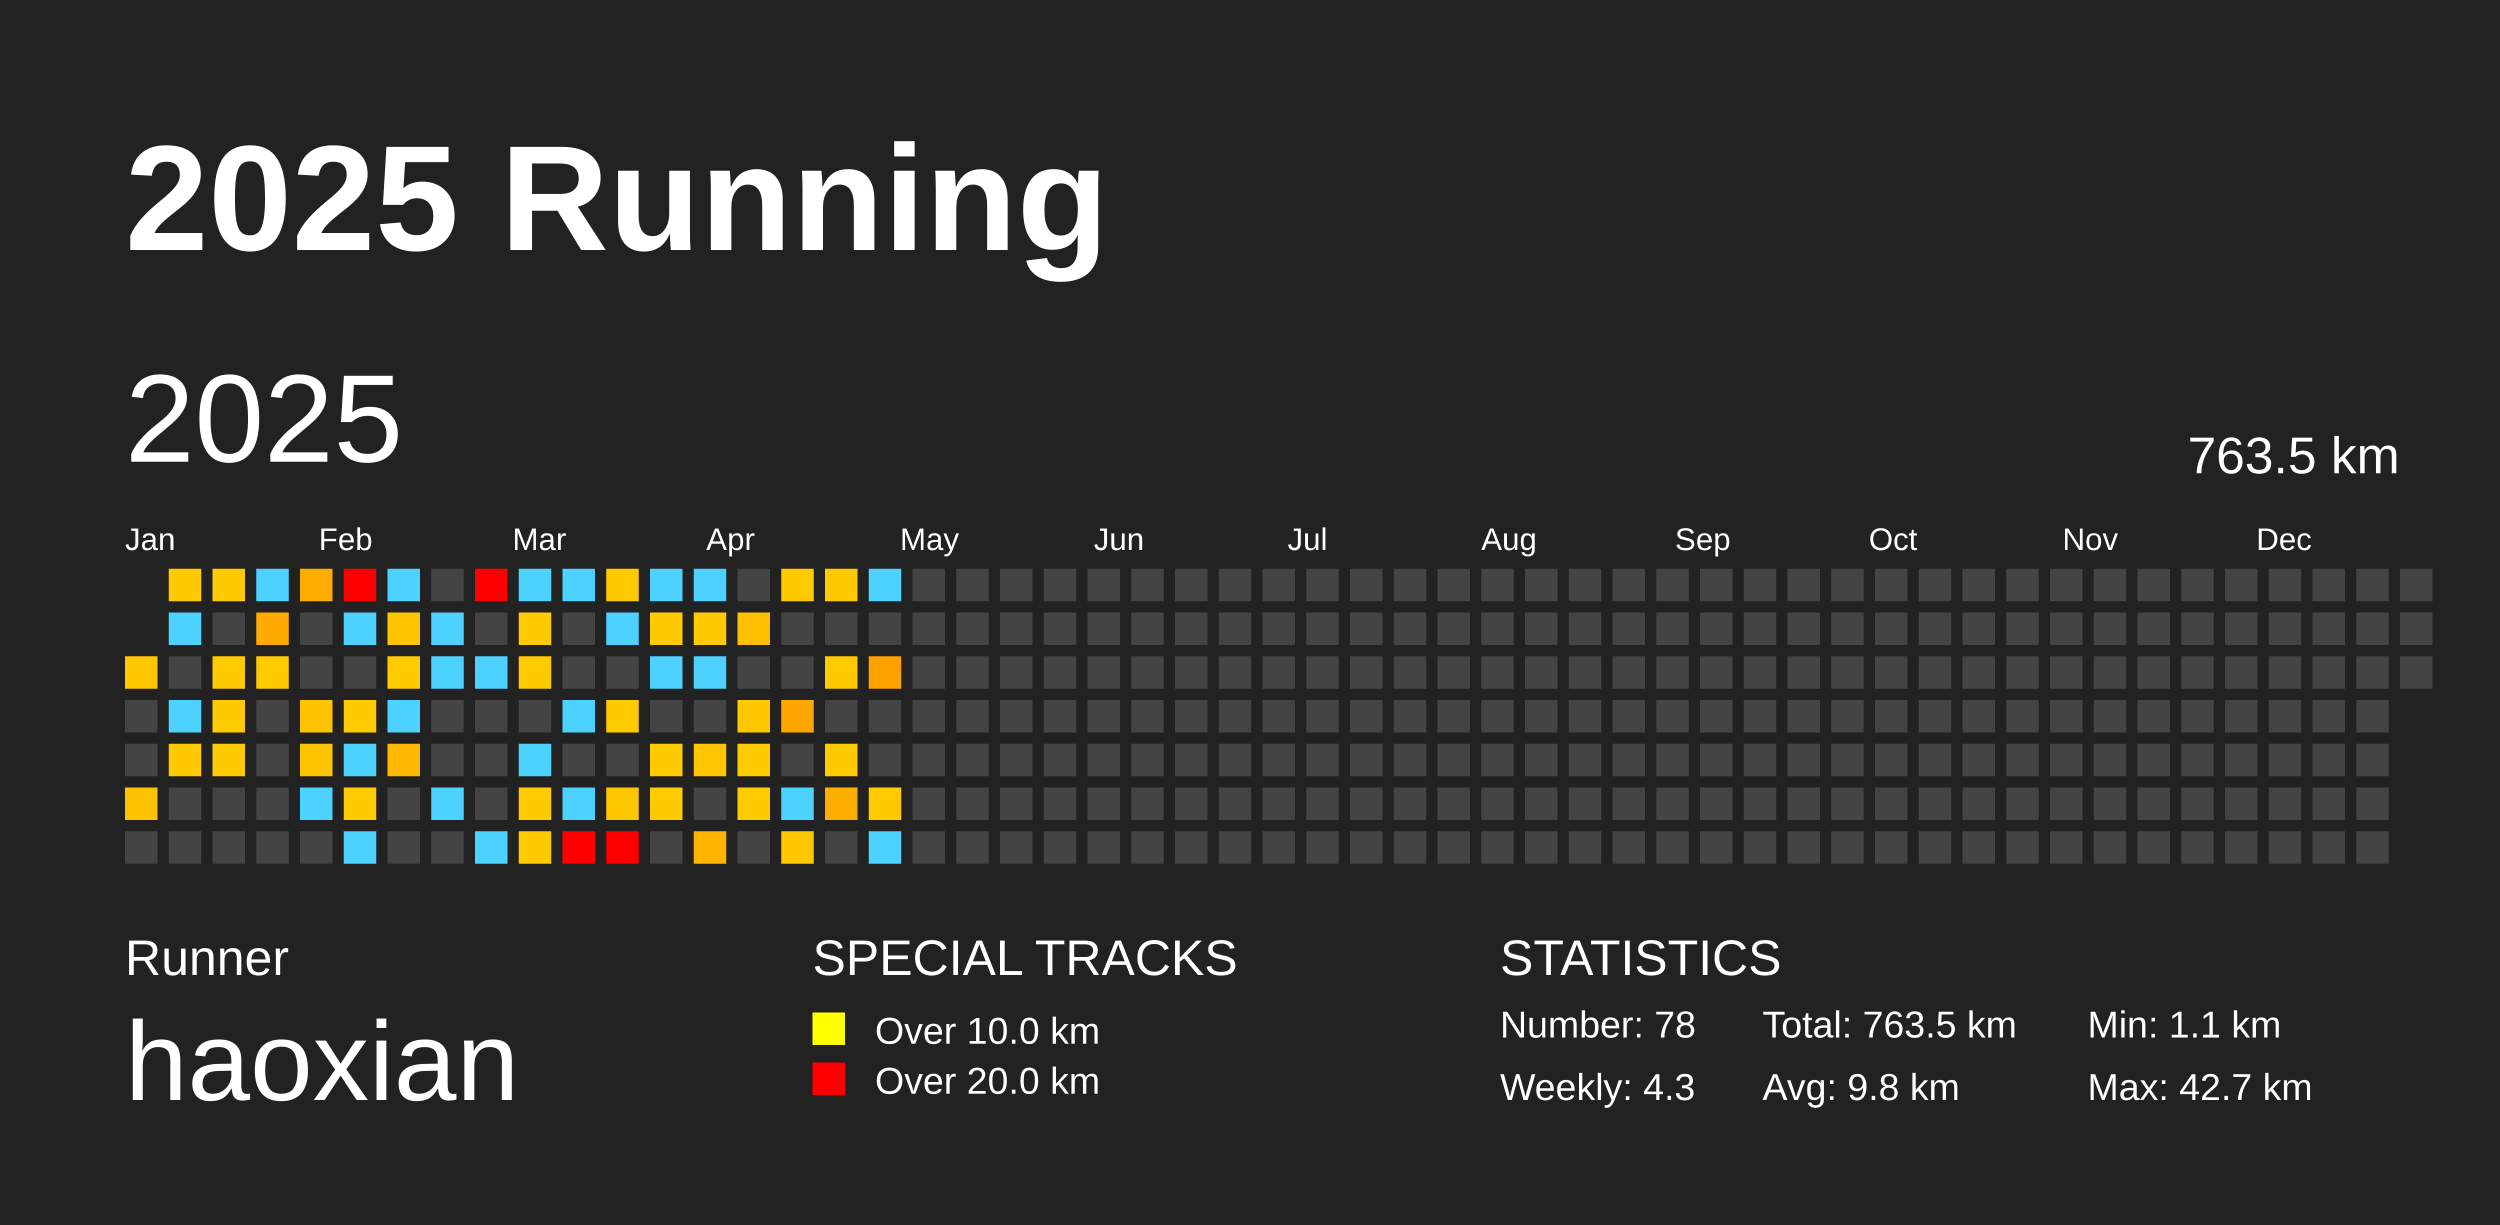
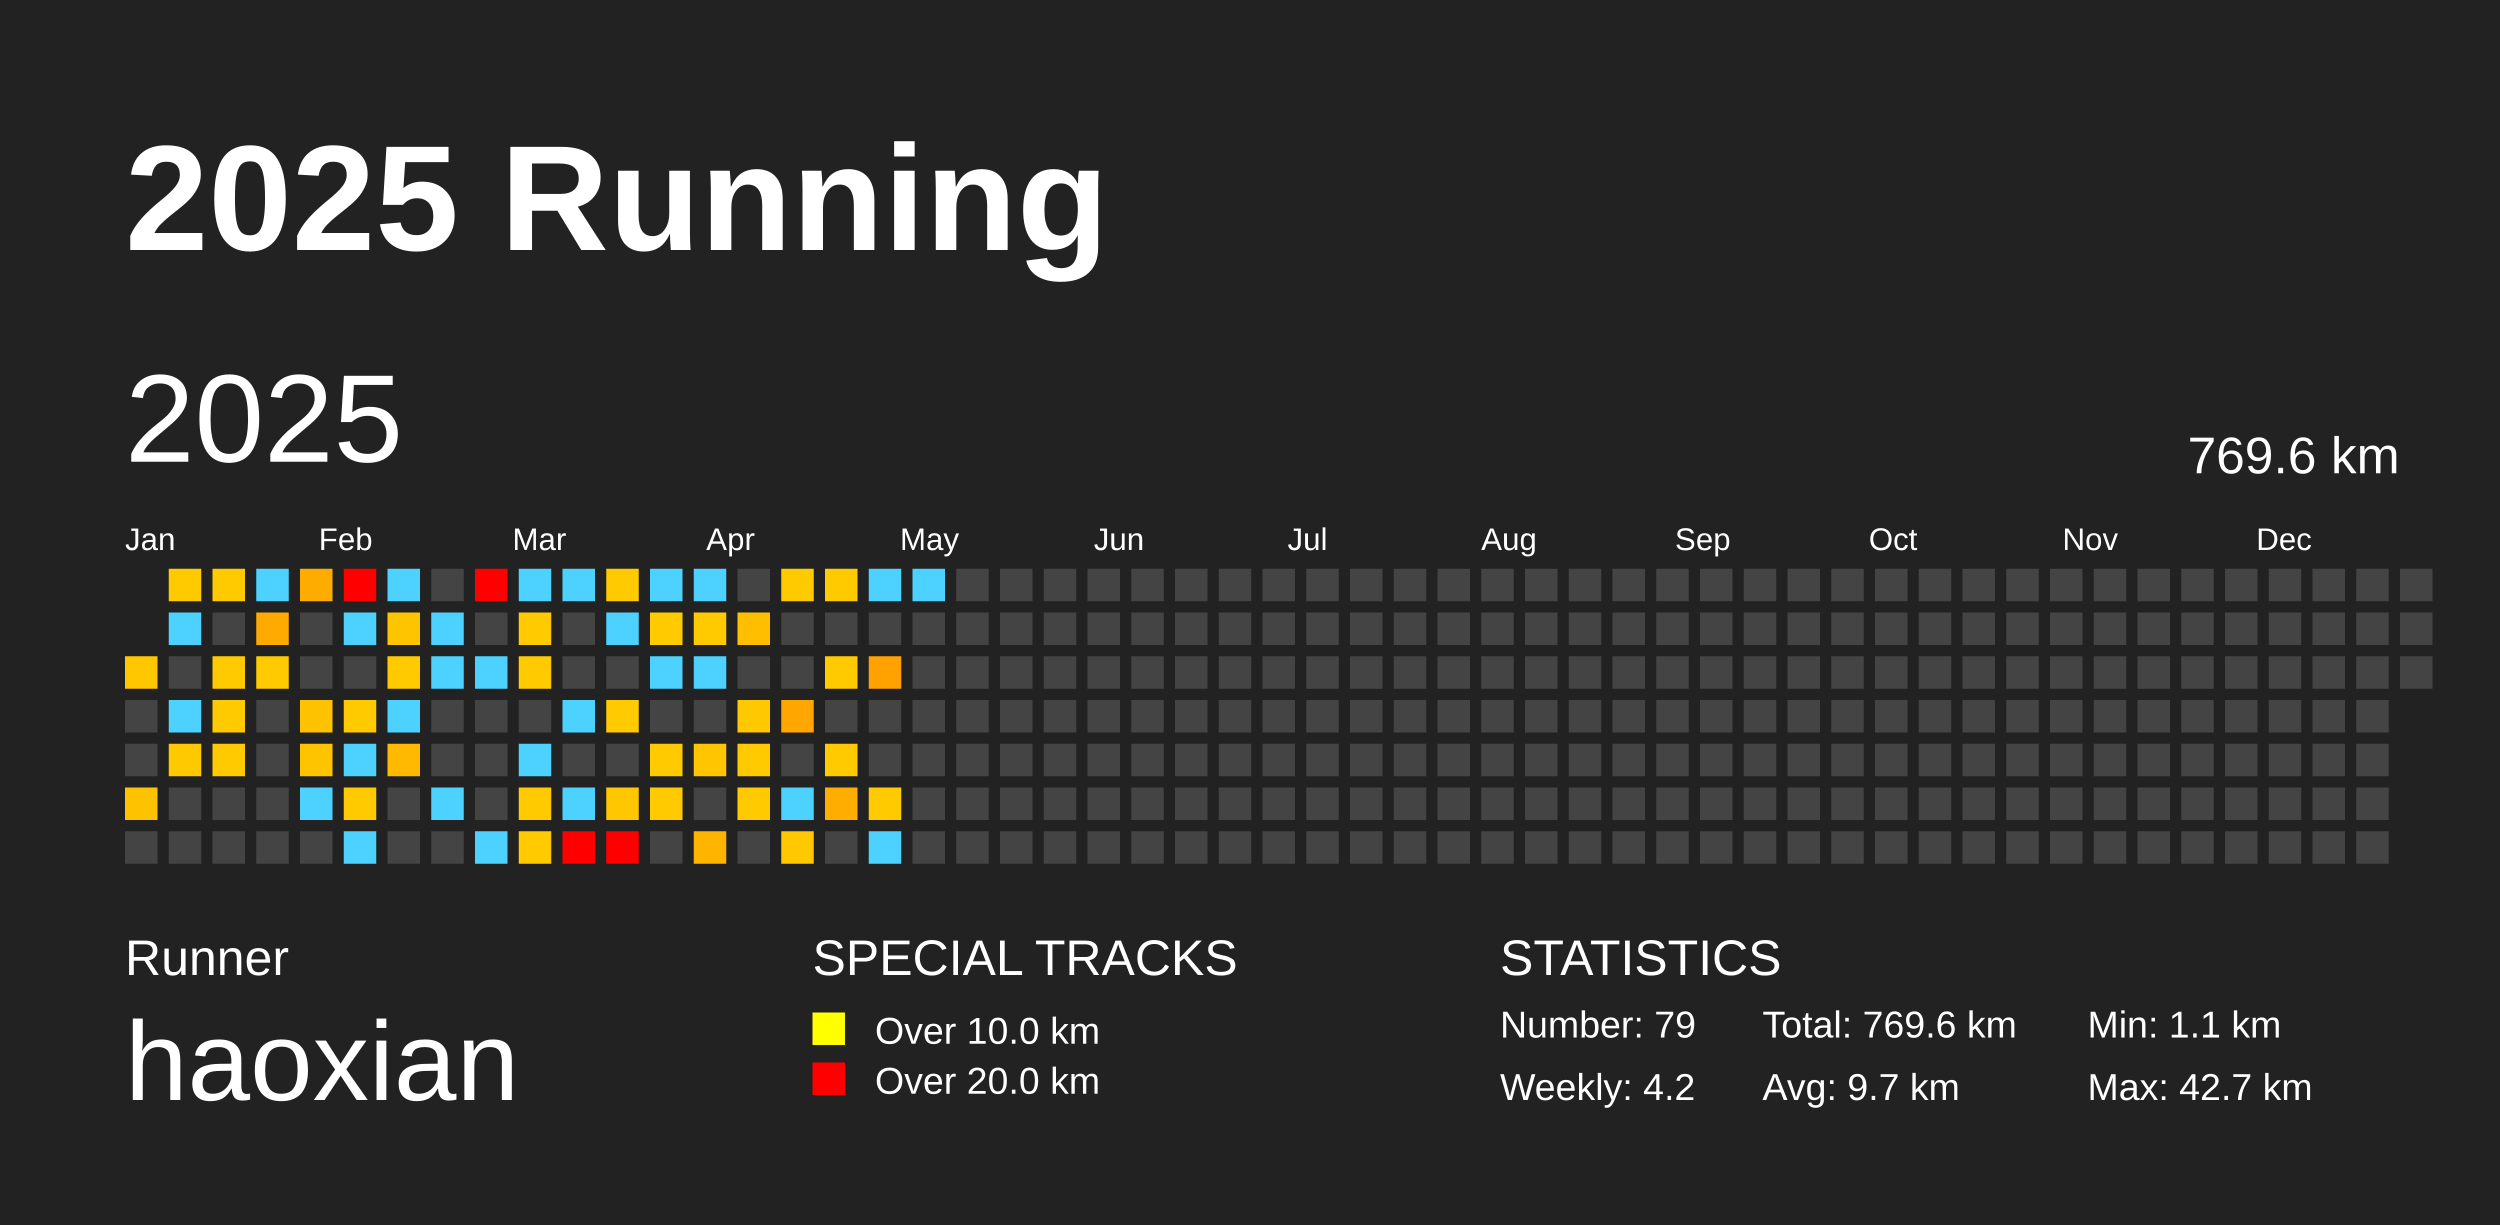
<svg xmlns="http://www.w3.org/2000/svg" baseProfile="full" height="98mm" version="1.1" viewBox="0,0,200,98" width="200mm">
  <defs />
  <rect fill="#222222" height="98" width="200" x="0" y="0" />
  <text fill="#FFFFFF" style="font-size:12px; font-family:Arial; font-weight:bold;" x="10" y="20">2025 Running</text>
  <text fill="#FFFFFF" style="font-size:4px; font-family:Arial" x="10" y="78">Runner</text>
  <text fill="#FFFFFF" style="font-size:9px; font-family:Arial" x="10" y="88">haoxian</text>
  <text fill="#FFFFFF" style="font-size:4px; font-family:Arial" x="65" y="78">SPECIAL TRACKS</text>
  <rect fill="yellow" height="2.6" width="2.6" x="65" y="81" />
  <text fill="#FFFFFF" style="font-size:3px; font-family:Arial" x="70" y="83.5">Over 10.0 km</text>
  <rect fill="red" height="2.6" width="2.6" x="65" y="85" />
  <text fill="#FFFFFF" style="font-size:3px; font-family:Arial" x="70" y="87.5">Over 20.0 km</text>
  <text fill="#FFFFFF" style="font-size:4px; font-family:Arial" x="120" y="78">STATISTICS</text>
-   <text fill="#FFFFFF" style="font-size:3px; font-family:Arial" x="120" y="83">Number: 78</text>
-   <text fill="#FFFFFF" style="font-size:3px; font-family:Arial" x="120" y="88">Weekly: 4.3</text>
-   <text fill="#FFFFFF" style="font-size:3px; font-family:Arial" x="141" y="83">Total: 763.5 km</text>
-   <text fill="#FFFFFF" style="font-size:3px; font-family:Arial" x="141" y="88">Avg: 9.8 km</text>
+   <text fill="#FFFFFF" style="font-size:3px; font-family:Arial" x="120" y="83">Number: 79</text>
+   <text fill="#FFFFFF" style="font-size:3px; font-family:Arial" x="120" y="88">Weekly: 4.2</text>
+   <text fill="#FFFFFF" style="font-size:3px; font-family:Arial" x="141" y="83">Total: 769.6 km</text>
+   <text fill="#FFFFFF" style="font-size:3px; font-family:Arial" x="141" y="88">Avg: 9.7 km</text>
  <text fill="#FFFFFF" style="font-size:3px; font-family:Arial" x="167" y="83">Min: 1.1 km</text>
  <text fill="#FFFFFF" style="font-size:3px; font-family:Arial" x="167" y="88">Max: 42.7 km</text>
  <text dominant-baseline="hanging" fill="#FFFFFF" style="font-size:10.0px; font-family:Arial;" x="10" y="30">2025</text>
-   <text dominant-baseline="hanging" fill="#FFFFFF" style="font-size:4.125px; font-family:Arial;" x="175" y="35">763.5 km</text>
+   <text dominant-baseline="hanging" fill="#FFFFFF" style="font-size:4.125px; font-family:Arial;" x="175" y="35">769.6 km</text>
  <text fill="#FFFFFF" style="font-size:2.5px; font-family:Arial" x="10.0" y="44">Jan</text>
  <text fill="#FFFFFF" style="font-size:2.5px; font-family:Arial" x="25.5" y="44">Feb</text>
  <text fill="#FFFFFF" style="font-size:2.5px; font-family:Arial" x="41.0" y="44">Mar</text>
  <text fill="#FFFFFF" style="font-size:2.5px; font-family:Arial" x="56.5" y="44">Apr</text>
  <text fill="#FFFFFF" style="font-size:2.5px; font-family:Arial" x="72.0" y="44">May</text>
  <text fill="#FFFFFF" style="font-size:2.5px; font-family:Arial" x="87.5" y="44">Jun</text>
  <text fill="#FFFFFF" style="font-size:2.5px; font-family:Arial" x="103.0" y="44">Jul</text>
  <text fill="#FFFFFF" style="font-size:2.5px; font-family:Arial" x="118.5" y="44">Aug</text>
  <text fill="#FFFFFF" style="font-size:2.5px; font-family:Arial" x="134.0" y="44">Sep</text>
  <text fill="#FFFFFF" style="font-size:2.5px; font-family:Arial" x="149.5" y="44">Oct</text>
  <text fill="#FFFFFF" style="font-size:2.5px; font-family:Arial" x="165.0" y="44">Nov</text>
  <text fill="#FFFFFF" style="font-size:2.5px; font-family:Arial" x="180.5" y="44">Dec</text>
  <rect fill="#ffc700" height="2.6" width="2.6" x="10.0" y="52.5" />
  <rect fill="#444444" height="2.6" width="2.6" x="10.0" y="56.0" />
  <rect fill="#444444" height="2.6" width="2.6" x="10.0" y="59.5" />
  <rect fill="#ffc200" height="2.6" width="2.6" x="10.0" y="63.0" />
  <rect fill="#444444" height="2.6" width="2.6" x="10.0" y="66.5" />
  <rect fill="#ffcb00" height="2.6" width="2.6" x="13.5" y="45.5" />
  <rect fill="#4dd2ff" height="2.6" width="2.6" x="13.5" y="49.0" />
  <rect fill="#444444" height="2.6" width="2.6" x="13.5" y="52.5" />
  <rect fill="#4dd2ff" height="2.6" width="2.6" x="13.5" y="56.0" />
  <rect fill="#ffc900" height="2.6" width="2.6" x="13.5" y="59.5" />
  <rect fill="#444444" height="2.6" width="2.6" x="13.5" y="63.0" />
  <rect fill="#444444" height="2.6" width="2.6" x="13.5" y="66.5" />
  <rect fill="#ffca00" height="2.6" width="2.6" x="17.0" y="45.5" />
  <rect fill="#444444" height="2.6" width="2.6" x="17.0" y="49.0" />
  <rect fill="#ffca00" height="2.6" width="2.6" x="17.0" y="52.5" />
  <rect fill="#ffca00" height="2.6" width="2.6" x="17.0" y="56.0" />
  <rect fill="#ffca00" height="2.6" width="2.6" x="17.0" y="59.5" />
  <rect fill="#444444" height="2.6" width="2.6" x="17.0" y="63.0" />
  <rect fill="#444444" height="2.6" width="2.6" x="17.0" y="66.5" />
  <rect fill="#4dd2ff" height="2.6" width="2.6" x="20.5" y="45.5" />
  <rect fill="#ffaa00" height="2.6" width="2.6" x="20.5" y="49.0" />
  <rect fill="#ffca00" height="2.6" width="2.6" x="20.5" y="52.5" />
  <rect fill="#444444" height="2.6" width="2.6" x="20.5" y="56.0" />
  <rect fill="#444444" height="2.6" width="2.6" x="20.5" y="59.5" />
  <rect fill="#444444" height="2.6" width="2.6" x="20.5" y="63.0" />
  <rect fill="#444444" height="2.6" width="2.6" x="20.5" y="66.5" />
  <rect fill="#ffac00" height="2.6" width="2.6" x="24.0" y="45.5" />
  <rect fill="#444444" height="2.6" width="2.6" x="24.0" y="49.0" />
  <rect fill="#444444" height="2.6" width="2.6" x="24.0" y="52.5" />
  <rect fill="#ffc200" height="2.6" width="2.6" x="24.0" y="56.0" />
  <rect fill="#ffc400" height="2.6" width="2.6" x="24.0" y="59.5" />
  <rect fill="#4dd2ff" height="2.6" width="2.6" x="24.0" y="63.0" />
  <rect fill="#444444" height="2.6" width="2.6" x="24.0" y="66.5" />
  <rect fill="red" height="2.6" width="2.6" x="27.5" y="45.5" />
  <rect fill="#4dd2ff" height="2.6" width="2.6" x="27.5" y="49.0" />
  <rect fill="#444444" height="2.6" width="2.6" x="27.5" y="52.5" />
  <rect fill="#ffca00" height="2.6" width="2.6" x="27.5" y="56.0" />
  <rect fill="#4dd2ff" height="2.6" width="2.6" x="27.5" y="59.5" />
  <rect fill="#ffca00" height="2.6" width="2.6" x="27.5" y="63.0" />
  <rect fill="#4dd2ff" height="2.6" width="2.6" x="27.5" y="66.5" />
  <rect fill="#4dd2ff" height="2.6" width="2.6" x="31.0" y="45.5" />
  <rect fill="#ffc400" height="2.6" width="2.6" x="31.0" y="49.0" />
  <rect fill="#ffca00" height="2.6" width="2.6" x="31.0" y="52.5" />
  <rect fill="#4dd2ff" height="2.6" width="2.6" x="31.0" y="56.0" />
  <rect fill="#ffb900" height="2.6" width="2.6" x="31.0" y="59.5" />
  <rect fill="#444444" height="2.6" width="2.6" x="31.0" y="63.0" />
  <rect fill="#444444" height="2.6" width="2.6" x="31.0" y="66.5" />
  <rect fill="#444444" height="2.6" width="2.6" x="34.5" y="45.5" />
  <rect fill="#4dd2ff" height="2.6" width="2.6" x="34.5" y="49.0" />
  <rect fill="#4dd2ff" height="2.6" width="2.6" x="34.5" y="52.5" />
  <rect fill="#444444" height="2.6" width="2.6" x="34.5" y="56.0" />
  <rect fill="#444444" height="2.6" width="2.6" x="34.5" y="59.5" />
  <rect fill="#4dd2ff" height="2.6" width="2.6" x="34.5" y="63.0" />
  <rect fill="#444444" height="2.6" width="2.6" x="34.5" y="66.5" />
  <rect fill="red" height="2.6" width="2.6" x="38.0" y="45.5" />
  <rect fill="#444444" height="2.6" width="2.6" x="38.0" y="49.0" />
  <rect fill="#4dd2ff" height="2.6" width="2.6" x="38.0" y="52.5" />
  <rect fill="#444444" height="2.6" width="2.6" x="38.0" y="56.0" />
  <rect fill="#444444" height="2.6" width="2.6" x="38.0" y="59.5" />
  <rect fill="#444444" height="2.6" width="2.6" x="38.0" y="63.0" />
  <rect fill="#4dd2ff" height="2.6" width="2.6" x="38.0" y="66.5" />
  <rect fill="#4dd2ff" height="2.6" width="2.6" x="41.5" y="45.5" />
  <rect fill="#ffca00" height="2.6" width="2.6" x="41.5" y="49.0" />
  <rect fill="#ffca00" height="2.6" width="2.6" x="41.5" y="52.5" />
  <rect fill="#444444" height="2.6" width="2.6" x="41.5" y="56.0" />
  <rect fill="#4dd2ff" height="2.6" width="2.6" x="41.5" y="59.5" />
  <rect fill="#ffca00" height="2.6" width="2.6" x="41.5" y="63.0" />
  <rect fill="#ffcb00" height="2.6" width="2.6" x="41.5" y="66.5" />
  <rect fill="#4dd2ff" height="2.6" width="2.6" x="45.0" y="45.5" />
  <rect fill="#444444" height="2.6" width="2.6" x="45.0" y="49.0" />
  <rect fill="#444444" height="2.6" width="2.6" x="45.0" y="52.5" />
  <rect fill="#4dd2ff" height="2.6" width="2.6" x="45.0" y="56.0" />
  <rect fill="#444444" height="2.6" width="2.6" x="45.0" y="59.5" />
  <rect fill="#4dd2ff" height="2.6" width="2.6" x="45.0" y="63.0" />
  <rect fill="red" height="2.6" width="2.6" x="45.0" y="66.5" />
  <rect fill="#ffca00" height="2.6" width="2.6" x="48.5" y="45.5" />
  <rect fill="#4dd2ff" height="2.6" width="2.6" x="48.5" y="49.0" />
  <rect fill="#444444" height="2.6" width="2.6" x="48.5" y="52.5" />
  <rect fill="#ffca00" height="2.6" width="2.6" x="48.5" y="56.0" />
  <rect fill="#444444" height="2.6" width="2.6" x="48.5" y="59.5" />
  <rect fill="#ffc700" height="2.6" width="2.6" x="48.5" y="63.0" />
  <rect fill="red" height="2.6" width="2.6" x="48.5" y="66.5" />
  <rect fill="#4dd2ff" height="2.6" width="2.6" x="52.0" y="45.5" />
  <rect fill="#ffca00" height="2.6" width="2.6" x="52.0" y="49.0" />
  <rect fill="#4dd2ff" height="2.6" width="2.6" x="52.0" y="52.5" />
  <rect fill="#444444" height="2.6" width="2.6" x="52.0" y="56.0" />
  <rect fill="#ffca00" height="2.6" width="2.6" x="52.0" y="59.5" />
  <rect fill="#ffca00" height="2.6" width="2.6" x="52.0" y="63.0" />
  <rect fill="#444444" height="2.6" width="2.6" x="52.0" y="66.5" />
  <rect fill="#4dd2ff" height="2.6" width="2.6" x="55.5" y="45.5" />
  <rect fill="#ffca00" height="2.6" width="2.6" x="55.5" y="49.0" />
  <rect fill="#4dd2ff" height="2.6" width="2.6" x="55.5" y="52.5" />
  <rect fill="#444444" height="2.6" width="2.6" x="55.5" y="56.0" />
  <rect fill="#ffc500" height="2.6" width="2.6" x="55.5" y="59.5" />
  <rect fill="#444444" height="2.6" width="2.6" x="55.5" y="63.0" />
  <rect fill="#ffb400" height="2.6" width="2.6" x="55.5" y="66.5" />
  <rect fill="#444444" height="2.6" width="2.6" x="59.0" y="45.5" />
  <rect fill="#ffbf00" height="2.6" width="2.6" x="59.0" y="49.0" />
  <rect fill="#444444" height="2.6" width="2.6" x="59.0" y="52.5" />
  <rect fill="#ffc800" height="2.6" width="2.6" x="59.0" y="56.0" />
  <rect fill="#ffcb00" height="2.6" width="2.6" x="59.0" y="59.5" />
  <rect fill="#ffcb00" height="2.6" width="2.6" x="59.0" y="63.0" />
  <rect fill="#444444" height="2.6" width="2.6" x="59.0" y="66.5" />
  <rect fill="#ffca00" height="2.6" width="2.6" x="62.5" y="45.5" />
  <rect fill="#444444" height="2.6" width="2.6" x="62.5" y="49.0" />
  <rect fill="#444444" height="2.6" width="2.6" x="62.5" y="52.5" />
  <rect fill="#ffa700" height="2.6" width="2.6" x="62.5" y="56.0" />
  <rect fill="#444444" height="2.6" width="2.6" x="62.5" y="59.5" />
  <rect fill="#4dd2ff" height="2.6" width="2.6" x="62.5" y="63.0" />
  <rect fill="#ffc800" height="2.6" width="2.6" x="62.5" y="66.5" />
  <rect fill="#ffca00" height="2.6" width="2.6" x="66.0" y="45.5" />
  <rect fill="#444444" height="2.6" width="2.6" x="66.0" y="49.0" />
  <rect fill="#ffca00" height="2.6" width="2.6" x="66.0" y="52.5" />
  <rect fill="#444444" height="2.6" width="2.6" x="66.0" y="56.0" />
  <rect fill="#ffca00" height="2.6" width="2.6" x="66.0" y="59.5" />
  <rect fill="#ffae00" height="2.6" width="2.6" x="66.0" y="63.0" />
  <rect fill="#444444" height="2.6" width="2.6" x="66.0" y="66.5" />
  <rect fill="#4dd2ff" height="2.6" width="2.6" x="69.5" y="45.5" />
  <rect fill="#444444" height="2.6" width="2.6" x="69.5" y="49.0" />
  <rect fill="#ffa200" height="2.6" width="2.6" x="69.5" y="52.5" />
  <rect fill="#444444" height="2.6" width="2.6" x="69.5" y="56.0" />
  <rect fill="#444444" height="2.6" width="2.6" x="69.5" y="59.5" />
  <rect fill="#ffca00" height="2.6" width="2.6" x="69.5" y="63.0" />
  <rect fill="#4dd2ff" height="2.6" width="2.6" x="69.5" y="66.5" />
-   <rect fill="#444444" height="2.6" width="2.6" x="73.0" y="45.5" />
+   <rect fill="#4dd2ff" height="2.6" width="2.6" x="73.0" y="45.5" />
  <rect fill="#444444" height="2.6" width="2.6" x="73.0" y="49.0" />
  <rect fill="#444444" height="2.6" width="2.6" x="73.0" y="52.5" />
  <rect fill="#444444" height="2.6" width="2.6" x="73.0" y="56.0" />
  <rect fill="#444444" height="2.6" width="2.6" x="73.0" y="59.5" />
  <rect fill="#444444" height="2.6" width="2.6" x="73.0" y="63.0" />
  <rect fill="#444444" height="2.6" width="2.6" x="73.0" y="66.5" />
  <rect fill="#444444" height="2.6" width="2.6" x="76.5" y="45.5" />
  <rect fill="#444444" height="2.6" width="2.6" x="76.5" y="49.0" />
  <rect fill="#444444" height="2.6" width="2.6" x="76.5" y="52.5" />
  <rect fill="#444444" height="2.6" width="2.6" x="76.5" y="56.0" />
  <rect fill="#444444" height="2.6" width="2.6" x="76.5" y="59.5" />
  <rect fill="#444444" height="2.6" width="2.6" x="76.5" y="63.0" />
  <rect fill="#444444" height="2.6" width="2.6" x="76.5" y="66.5" />
  <rect fill="#444444" height="2.6" width="2.6" x="80.0" y="45.5" />
  <rect fill="#444444" height="2.6" width="2.6" x="80.0" y="49.0" />
  <rect fill="#444444" height="2.6" width="2.6" x="80.0" y="52.5" />
  <rect fill="#444444" height="2.6" width="2.6" x="80.0" y="56.0" />
  <rect fill="#444444" height="2.6" width="2.6" x="80.0" y="59.5" />
  <rect fill="#444444" height="2.6" width="2.6" x="80.0" y="63.0" />
  <rect fill="#444444" height="2.6" width="2.6" x="80.0" y="66.5" />
  <rect fill="#444444" height="2.6" width="2.6" x="83.5" y="45.5" />
  <rect fill="#444444" height="2.6" width="2.6" x="83.5" y="49.0" />
  <rect fill="#444444" height="2.6" width="2.6" x="83.5" y="52.5" />
  <rect fill="#444444" height="2.6" width="2.6" x="83.5" y="56.0" />
  <rect fill="#444444" height="2.6" width="2.6" x="83.5" y="59.5" />
  <rect fill="#444444" height="2.6" width="2.6" x="83.5" y="63.0" />
  <rect fill="#444444" height="2.6" width="2.6" x="83.5" y="66.5" />
  <rect fill="#444444" height="2.6" width="2.6" x="87.0" y="45.5" />
  <rect fill="#444444" height="2.6" width="2.6" x="87.0" y="49.0" />
  <rect fill="#444444" height="2.6" width="2.6" x="87.0" y="52.5" />
  <rect fill="#444444" height="2.6" width="2.6" x="87.0" y="56.0" />
  <rect fill="#444444" height="2.6" width="2.6" x="87.0" y="59.5" />
  <rect fill="#444444" height="2.6" width="2.6" x="87.0" y="63.0" />
  <rect fill="#444444" height="2.6" width="2.6" x="87.0" y="66.5" />
  <rect fill="#444444" height="2.6" width="2.6" x="90.5" y="45.5" />
  <rect fill="#444444" height="2.6" width="2.6" x="90.5" y="49.0" />
  <rect fill="#444444" height="2.6" width="2.6" x="90.5" y="52.5" />
  <rect fill="#444444" height="2.6" width="2.6" x="90.5" y="56.0" />
  <rect fill="#444444" height="2.6" width="2.6" x="90.5" y="59.5" />
  <rect fill="#444444" height="2.6" width="2.6" x="90.5" y="63.0" />
  <rect fill="#444444" height="2.6" width="2.6" x="90.5" y="66.5" />
  <rect fill="#444444" height="2.6" width="2.6" x="94.0" y="45.5" />
  <rect fill="#444444" height="2.6" width="2.6" x="94.0" y="49.0" />
  <rect fill="#444444" height="2.6" width="2.6" x="94.0" y="52.5" />
  <rect fill="#444444" height="2.6" width="2.6" x="94.0" y="56.0" />
  <rect fill="#444444" height="2.6" width="2.6" x="94.0" y="59.5" />
  <rect fill="#444444" height="2.6" width="2.6" x="94.0" y="63.0" />
  <rect fill="#444444" height="2.6" width="2.6" x="94.0" y="66.5" />
  <rect fill="#444444" height="2.6" width="2.6" x="97.5" y="45.5" />
  <rect fill="#444444" height="2.6" width="2.6" x="97.5" y="49.0" />
  <rect fill="#444444" height="2.6" width="2.6" x="97.5" y="52.5" />
  <rect fill="#444444" height="2.6" width="2.6" x="97.5" y="56.0" />
  <rect fill="#444444" height="2.6" width="2.6" x="97.5" y="59.5" />
  <rect fill="#444444" height="2.6" width="2.6" x="97.5" y="63.0" />
  <rect fill="#444444" height="2.6" width="2.6" x="97.5" y="66.5" />
  <rect fill="#444444" height="2.6" width="2.6" x="101.0" y="45.5" />
  <rect fill="#444444" height="2.6" width="2.6" x="101.0" y="49.0" />
  <rect fill="#444444" height="2.6" width="2.6" x="101.0" y="52.5" />
  <rect fill="#444444" height="2.6" width="2.6" x="101.0" y="56.0" />
  <rect fill="#444444" height="2.6" width="2.6" x="101.0" y="59.5" />
  <rect fill="#444444" height="2.6" width="2.6" x="101.0" y="63.0" />
  <rect fill="#444444" height="2.6" width="2.6" x="101.0" y="66.5" />
  <rect fill="#444444" height="2.6" width="2.6" x="104.5" y="45.5" />
  <rect fill="#444444" height="2.6" width="2.6" x="104.5" y="49.0" />
  <rect fill="#444444" height="2.6" width="2.6" x="104.5" y="52.5" />
  <rect fill="#444444" height="2.6" width="2.6" x="104.5" y="56.0" />
  <rect fill="#444444" height="2.6" width="2.6" x="104.5" y="59.5" />
  <rect fill="#444444" height="2.6" width="2.6" x="104.5" y="63.0" />
  <rect fill="#444444" height="2.6" width="2.6" x="104.5" y="66.5" />
  <rect fill="#444444" height="2.6" width="2.6" x="108.0" y="45.5" />
  <rect fill="#444444" height="2.6" width="2.6" x="108.0" y="49.0" />
  <rect fill="#444444" height="2.6" width="2.6" x="108.0" y="52.5" />
  <rect fill="#444444" height="2.6" width="2.6" x="108.0" y="56.0" />
  <rect fill="#444444" height="2.6" width="2.6" x="108.0" y="59.5" />
  <rect fill="#444444" height="2.6" width="2.6" x="108.0" y="63.0" />
  <rect fill="#444444" height="2.6" width="2.6" x="108.0" y="66.5" />
  <rect fill="#444444" height="2.6" width="2.6" x="111.5" y="45.5" />
  <rect fill="#444444" height="2.6" width="2.6" x="111.5" y="49.0" />
  <rect fill="#444444" height="2.6" width="2.6" x="111.5" y="52.5" />
  <rect fill="#444444" height="2.6" width="2.6" x="111.5" y="56.0" />
  <rect fill="#444444" height="2.6" width="2.6" x="111.5" y="59.5" />
  <rect fill="#444444" height="2.6" width="2.6" x="111.5" y="63.0" />
  <rect fill="#444444" height="2.6" width="2.6" x="111.5" y="66.5" />
  <rect fill="#444444" height="2.6" width="2.6" x="115.0" y="45.5" />
  <rect fill="#444444" height="2.6" width="2.6" x="115.0" y="49.0" />
  <rect fill="#444444" height="2.6" width="2.6" x="115.0" y="52.5" />
  <rect fill="#444444" height="2.6" width="2.6" x="115.0" y="56.0" />
  <rect fill="#444444" height="2.6" width="2.6" x="115.0" y="59.5" />
  <rect fill="#444444" height="2.6" width="2.6" x="115.0" y="63.0" />
  <rect fill="#444444" height="2.6" width="2.6" x="115.0" y="66.5" />
  <rect fill="#444444" height="2.6" width="2.6" x="118.5" y="45.5" />
  <rect fill="#444444" height="2.6" width="2.6" x="118.5" y="49.0" />
  <rect fill="#444444" height="2.6" width="2.6" x="118.5" y="52.5" />
  <rect fill="#444444" height="2.6" width="2.6" x="118.5" y="56.0" />
  <rect fill="#444444" height="2.6" width="2.6" x="118.5" y="59.5" />
  <rect fill="#444444" height="2.6" width="2.6" x="118.5" y="63.0" />
  <rect fill="#444444" height="2.6" width="2.6" x="118.5" y="66.5" />
  <rect fill="#444444" height="2.6" width="2.6" x="122.0" y="45.5" />
  <rect fill="#444444" height="2.6" width="2.6" x="122.0" y="49.0" />
  <rect fill="#444444" height="2.6" width="2.6" x="122.0" y="52.5" />
  <rect fill="#444444" height="2.6" width="2.6" x="122.0" y="56.0" />
  <rect fill="#444444" height="2.6" width="2.6" x="122.0" y="59.5" />
  <rect fill="#444444" height="2.6" width="2.6" x="122.0" y="63.0" />
  <rect fill="#444444" height="2.6" width="2.6" x="122.0" y="66.5" />
  <rect fill="#444444" height="2.6" width="2.6" x="125.5" y="45.5" />
  <rect fill="#444444" height="2.6" width="2.6" x="125.5" y="49.0" />
  <rect fill="#444444" height="2.6" width="2.6" x="125.5" y="52.5" />
  <rect fill="#444444" height="2.6" width="2.6" x="125.5" y="56.0" />
  <rect fill="#444444" height="2.6" width="2.6" x="125.5" y="59.5" />
  <rect fill="#444444" height="2.6" width="2.6" x="125.5" y="63.0" />
  <rect fill="#444444" height="2.6" width="2.6" x="125.5" y="66.5" />
  <rect fill="#444444" height="2.6" width="2.6" x="129.0" y="45.5" />
  <rect fill="#444444" height="2.6" width="2.6" x="129.0" y="49.0" />
  <rect fill="#444444" height="2.6" width="2.6" x="129.0" y="52.5" />
  <rect fill="#444444" height="2.6" width="2.6" x="129.0" y="56.0" />
  <rect fill="#444444" height="2.6" width="2.6" x="129.0" y="59.5" />
  <rect fill="#444444" height="2.6" width="2.6" x="129.0" y="63.0" />
  <rect fill="#444444" height="2.6" width="2.6" x="129.0" y="66.5" />
  <rect fill="#444444" height="2.6" width="2.6" x="132.5" y="45.5" />
  <rect fill="#444444" height="2.6" width="2.6" x="132.5" y="49.0" />
  <rect fill="#444444" height="2.6" width="2.6" x="132.5" y="52.5" />
  <rect fill="#444444" height="2.6" width="2.6" x="132.5" y="56.0" />
  <rect fill="#444444" height="2.6" width="2.6" x="132.5" y="59.5" />
  <rect fill="#444444" height="2.6" width="2.6" x="132.5" y="63.0" />
  <rect fill="#444444" height="2.6" width="2.6" x="132.5" y="66.5" />
  <rect fill="#444444" height="2.6" width="2.6" x="136.0" y="45.5" />
  <rect fill="#444444" height="2.6" width="2.6" x="136.0" y="49.0" />
  <rect fill="#444444" height="2.6" width="2.6" x="136.0" y="52.5" />
  <rect fill="#444444" height="2.6" width="2.6" x="136.0" y="56.0" />
  <rect fill="#444444" height="2.6" width="2.6" x="136.0" y="59.5" />
  <rect fill="#444444" height="2.6" width="2.6" x="136.0" y="63.0" />
  <rect fill="#444444" height="2.6" width="2.6" x="136.0" y="66.5" />
  <rect fill="#444444" height="2.6" width="2.6" x="139.5" y="45.5" />
  <rect fill="#444444" height="2.6" width="2.6" x="139.5" y="49.0" />
  <rect fill="#444444" height="2.6" width="2.6" x="139.5" y="52.5" />
  <rect fill="#444444" height="2.6" width="2.6" x="139.5" y="56.0" />
  <rect fill="#444444" height="2.6" width="2.6" x="139.5" y="59.5" />
  <rect fill="#444444" height="2.6" width="2.6" x="139.5" y="63.0" />
  <rect fill="#444444" height="2.6" width="2.6" x="139.5" y="66.5" />
  <rect fill="#444444" height="2.6" width="2.6" x="143.0" y="45.5" />
  <rect fill="#444444" height="2.6" width="2.6" x="143.0" y="49.0" />
  <rect fill="#444444" height="2.6" width="2.6" x="143.0" y="52.5" />
  <rect fill="#444444" height="2.6" width="2.6" x="143.0" y="56.0" />
  <rect fill="#444444" height="2.6" width="2.6" x="143.0" y="59.5" />
  <rect fill="#444444" height="2.6" width="2.6" x="143.0" y="63.0" />
  <rect fill="#444444" height="2.6" width="2.6" x="143.0" y="66.5" />
  <rect fill="#444444" height="2.6" width="2.6" x="146.5" y="45.5" />
  <rect fill="#444444" height="2.6" width="2.6" x="146.5" y="49.0" />
  <rect fill="#444444" height="2.6" width="2.6" x="146.5" y="52.5" />
  <rect fill="#444444" height="2.6" width="2.6" x="146.5" y="56.0" />
  <rect fill="#444444" height="2.6" width="2.6" x="146.5" y="59.5" />
  <rect fill="#444444" height="2.6" width="2.6" x="146.5" y="63.0" />
  <rect fill="#444444" height="2.6" width="2.6" x="146.5" y="66.5" />
  <rect fill="#444444" height="2.6" width="2.6" x="150.0" y="45.5" />
  <rect fill="#444444" height="2.6" width="2.6" x="150.0" y="49.0" />
  <rect fill="#444444" height="2.6" width="2.6" x="150.0" y="52.5" />
  <rect fill="#444444" height="2.6" width="2.6" x="150.0" y="56.0" />
  <rect fill="#444444" height="2.6" width="2.6" x="150.0" y="59.5" />
  <rect fill="#444444" height="2.6" width="2.6" x="150.0" y="63.0" />
  <rect fill="#444444" height="2.6" width="2.6" x="150.0" y="66.5" />
  <rect fill="#444444" height="2.6" width="2.6" x="153.5" y="45.5" />
  <rect fill="#444444" height="2.6" width="2.6" x="153.5" y="49.0" />
  <rect fill="#444444" height="2.6" width="2.6" x="153.5" y="52.5" />
  <rect fill="#444444" height="2.6" width="2.6" x="153.5" y="56.0" />
  <rect fill="#444444" height="2.6" width="2.6" x="153.5" y="59.5" />
  <rect fill="#444444" height="2.6" width="2.6" x="153.5" y="63.0" />
  <rect fill="#444444" height="2.6" width="2.6" x="153.5" y="66.5" />
  <rect fill="#444444" height="2.6" width="2.6" x="157.0" y="45.5" />
  <rect fill="#444444" height="2.6" width="2.6" x="157.0" y="49.0" />
  <rect fill="#444444" height="2.6" width="2.6" x="157.0" y="52.5" />
  <rect fill="#444444" height="2.6" width="2.6" x="157.0" y="56.0" />
  <rect fill="#444444" height="2.6" width="2.6" x="157.0" y="59.5" />
  <rect fill="#444444" height="2.6" width="2.6" x="157.0" y="63.0" />
  <rect fill="#444444" height="2.6" width="2.6" x="157.0" y="66.5" />
  <rect fill="#444444" height="2.6" width="2.6" x="160.5" y="45.5" />
  <rect fill="#444444" height="2.6" width="2.6" x="160.5" y="49.0" />
  <rect fill="#444444" height="2.6" width="2.6" x="160.5" y="52.5" />
  <rect fill="#444444" height="2.6" width="2.6" x="160.5" y="56.0" />
  <rect fill="#444444" height="2.6" width="2.6" x="160.5" y="59.5" />
  <rect fill="#444444" height="2.6" width="2.6" x="160.5" y="63.0" />
  <rect fill="#444444" height="2.6" width="2.6" x="160.5" y="66.5" />
  <rect fill="#444444" height="2.6" width="2.6" x="164.0" y="45.5" />
  <rect fill="#444444" height="2.6" width="2.6" x="164.0" y="49.0" />
  <rect fill="#444444" height="2.6" width="2.6" x="164.0" y="52.5" />
  <rect fill="#444444" height="2.6" width="2.6" x="164.0" y="56.0" />
  <rect fill="#444444" height="2.6" width="2.6" x="164.0" y="59.5" />
  <rect fill="#444444" height="2.6" width="2.6" x="164.0" y="63.0" />
  <rect fill="#444444" height="2.6" width="2.6" x="164.0" y="66.5" />
  <rect fill="#444444" height="2.6" width="2.6" x="167.5" y="45.5" />
  <rect fill="#444444" height="2.6" width="2.6" x="167.5" y="49.0" />
  <rect fill="#444444" height="2.6" width="2.6" x="167.5" y="52.5" />
  <rect fill="#444444" height="2.6" width="2.6" x="167.5" y="56.0" />
  <rect fill="#444444" height="2.6" width="2.6" x="167.5" y="59.5" />
  <rect fill="#444444" height="2.6" width="2.6" x="167.5" y="63.0" />
  <rect fill="#444444" height="2.6" width="2.6" x="167.5" y="66.5" />
  <rect fill="#444444" height="2.6" width="2.6" x="171.0" y="45.5" />
  <rect fill="#444444" height="2.6" width="2.6" x="171.0" y="49.0" />
  <rect fill="#444444" height="2.6" width="2.6" x="171.0" y="52.5" />
  <rect fill="#444444" height="2.6" width="2.6" x="171.0" y="56.0" />
  <rect fill="#444444" height="2.6" width="2.6" x="171.0" y="59.5" />
  <rect fill="#444444" height="2.6" width="2.6" x="171.0" y="63.0" />
  <rect fill="#444444" height="2.6" width="2.6" x="171.0" y="66.5" />
  <rect fill="#444444" height="2.6" width="2.6" x="174.5" y="45.5" />
  <rect fill="#444444" height="2.6" width="2.6" x="174.5" y="49.0" />
  <rect fill="#444444" height="2.6" width="2.6" x="174.5" y="52.5" />
  <rect fill="#444444" height="2.6" width="2.6" x="174.5" y="56.0" />
  <rect fill="#444444" height="2.6" width="2.6" x="174.5" y="59.5" />
  <rect fill="#444444" height="2.6" width="2.6" x="174.5" y="63.0" />
  <rect fill="#444444" height="2.6" width="2.6" x="174.5" y="66.5" />
  <rect fill="#444444" height="2.6" width="2.6" x="178.0" y="45.5" />
  <rect fill="#444444" height="2.6" width="2.6" x="178.0" y="49.0" />
  <rect fill="#444444" height="2.6" width="2.6" x="178.0" y="52.5" />
  <rect fill="#444444" height="2.6" width="2.6" x="178.0" y="56.0" />
  <rect fill="#444444" height="2.6" width="2.6" x="178.0" y="59.5" />
  <rect fill="#444444" height="2.6" width="2.6" x="178.0" y="63.0" />
  <rect fill="#444444" height="2.6" width="2.6" x="178.0" y="66.5" />
  <rect fill="#444444" height="2.6" width="2.6" x="181.5" y="45.5" />
  <rect fill="#444444" height="2.6" width="2.6" x="181.5" y="49.0" />
  <rect fill="#444444" height="2.6" width="2.6" x="181.5" y="52.5" />
  <rect fill="#444444" height="2.6" width="2.6" x="181.5" y="56.0" />
  <rect fill="#444444" height="2.6" width="2.6" x="181.5" y="59.5" />
  <rect fill="#444444" height="2.6" width="2.6" x="181.5" y="63.0" />
  <rect fill="#444444" height="2.6" width="2.6" x="181.5" y="66.5" />
  <rect fill="#444444" height="2.6" width="2.6" x="185.0" y="45.5" />
  <rect fill="#444444" height="2.6" width="2.6" x="185.0" y="49.0" />
  <rect fill="#444444" height="2.6" width="2.6" x="185.0" y="52.5" />
  <rect fill="#444444" height="2.6" width="2.6" x="185.0" y="56.0" />
  <rect fill="#444444" height="2.6" width="2.6" x="185.0" y="59.5" />
  <rect fill="#444444" height="2.6" width="2.6" x="185.0" y="63.0" />
  <rect fill="#444444" height="2.6" width="2.6" x="185.0" y="66.5" />
  <rect fill="#444444" height="2.6" width="2.6" x="188.5" y="45.5" />
  <rect fill="#444444" height="2.6" width="2.6" x="188.5" y="49.0" />
  <rect fill="#444444" height="2.6" width="2.6" x="188.5" y="52.5" />
  <rect fill="#444444" height="2.6" width="2.6" x="188.5" y="56.0" />
  <rect fill="#444444" height="2.6" width="2.6" x="188.5" y="59.5" />
  <rect fill="#444444" height="2.6" width="2.6" x="188.5" y="63.0" />
  <rect fill="#444444" height="2.6" width="2.6" x="188.5" y="66.5" />
  <rect fill="#444444" height="2.6" width="2.6" x="192.0" y="45.5" />
  <rect fill="#444444" height="2.6" width="2.6" x="192.0" y="49.0" />
  <rect fill="#444444" height="2.6" width="2.6" x="192.0" y="52.5" />
</svg>
